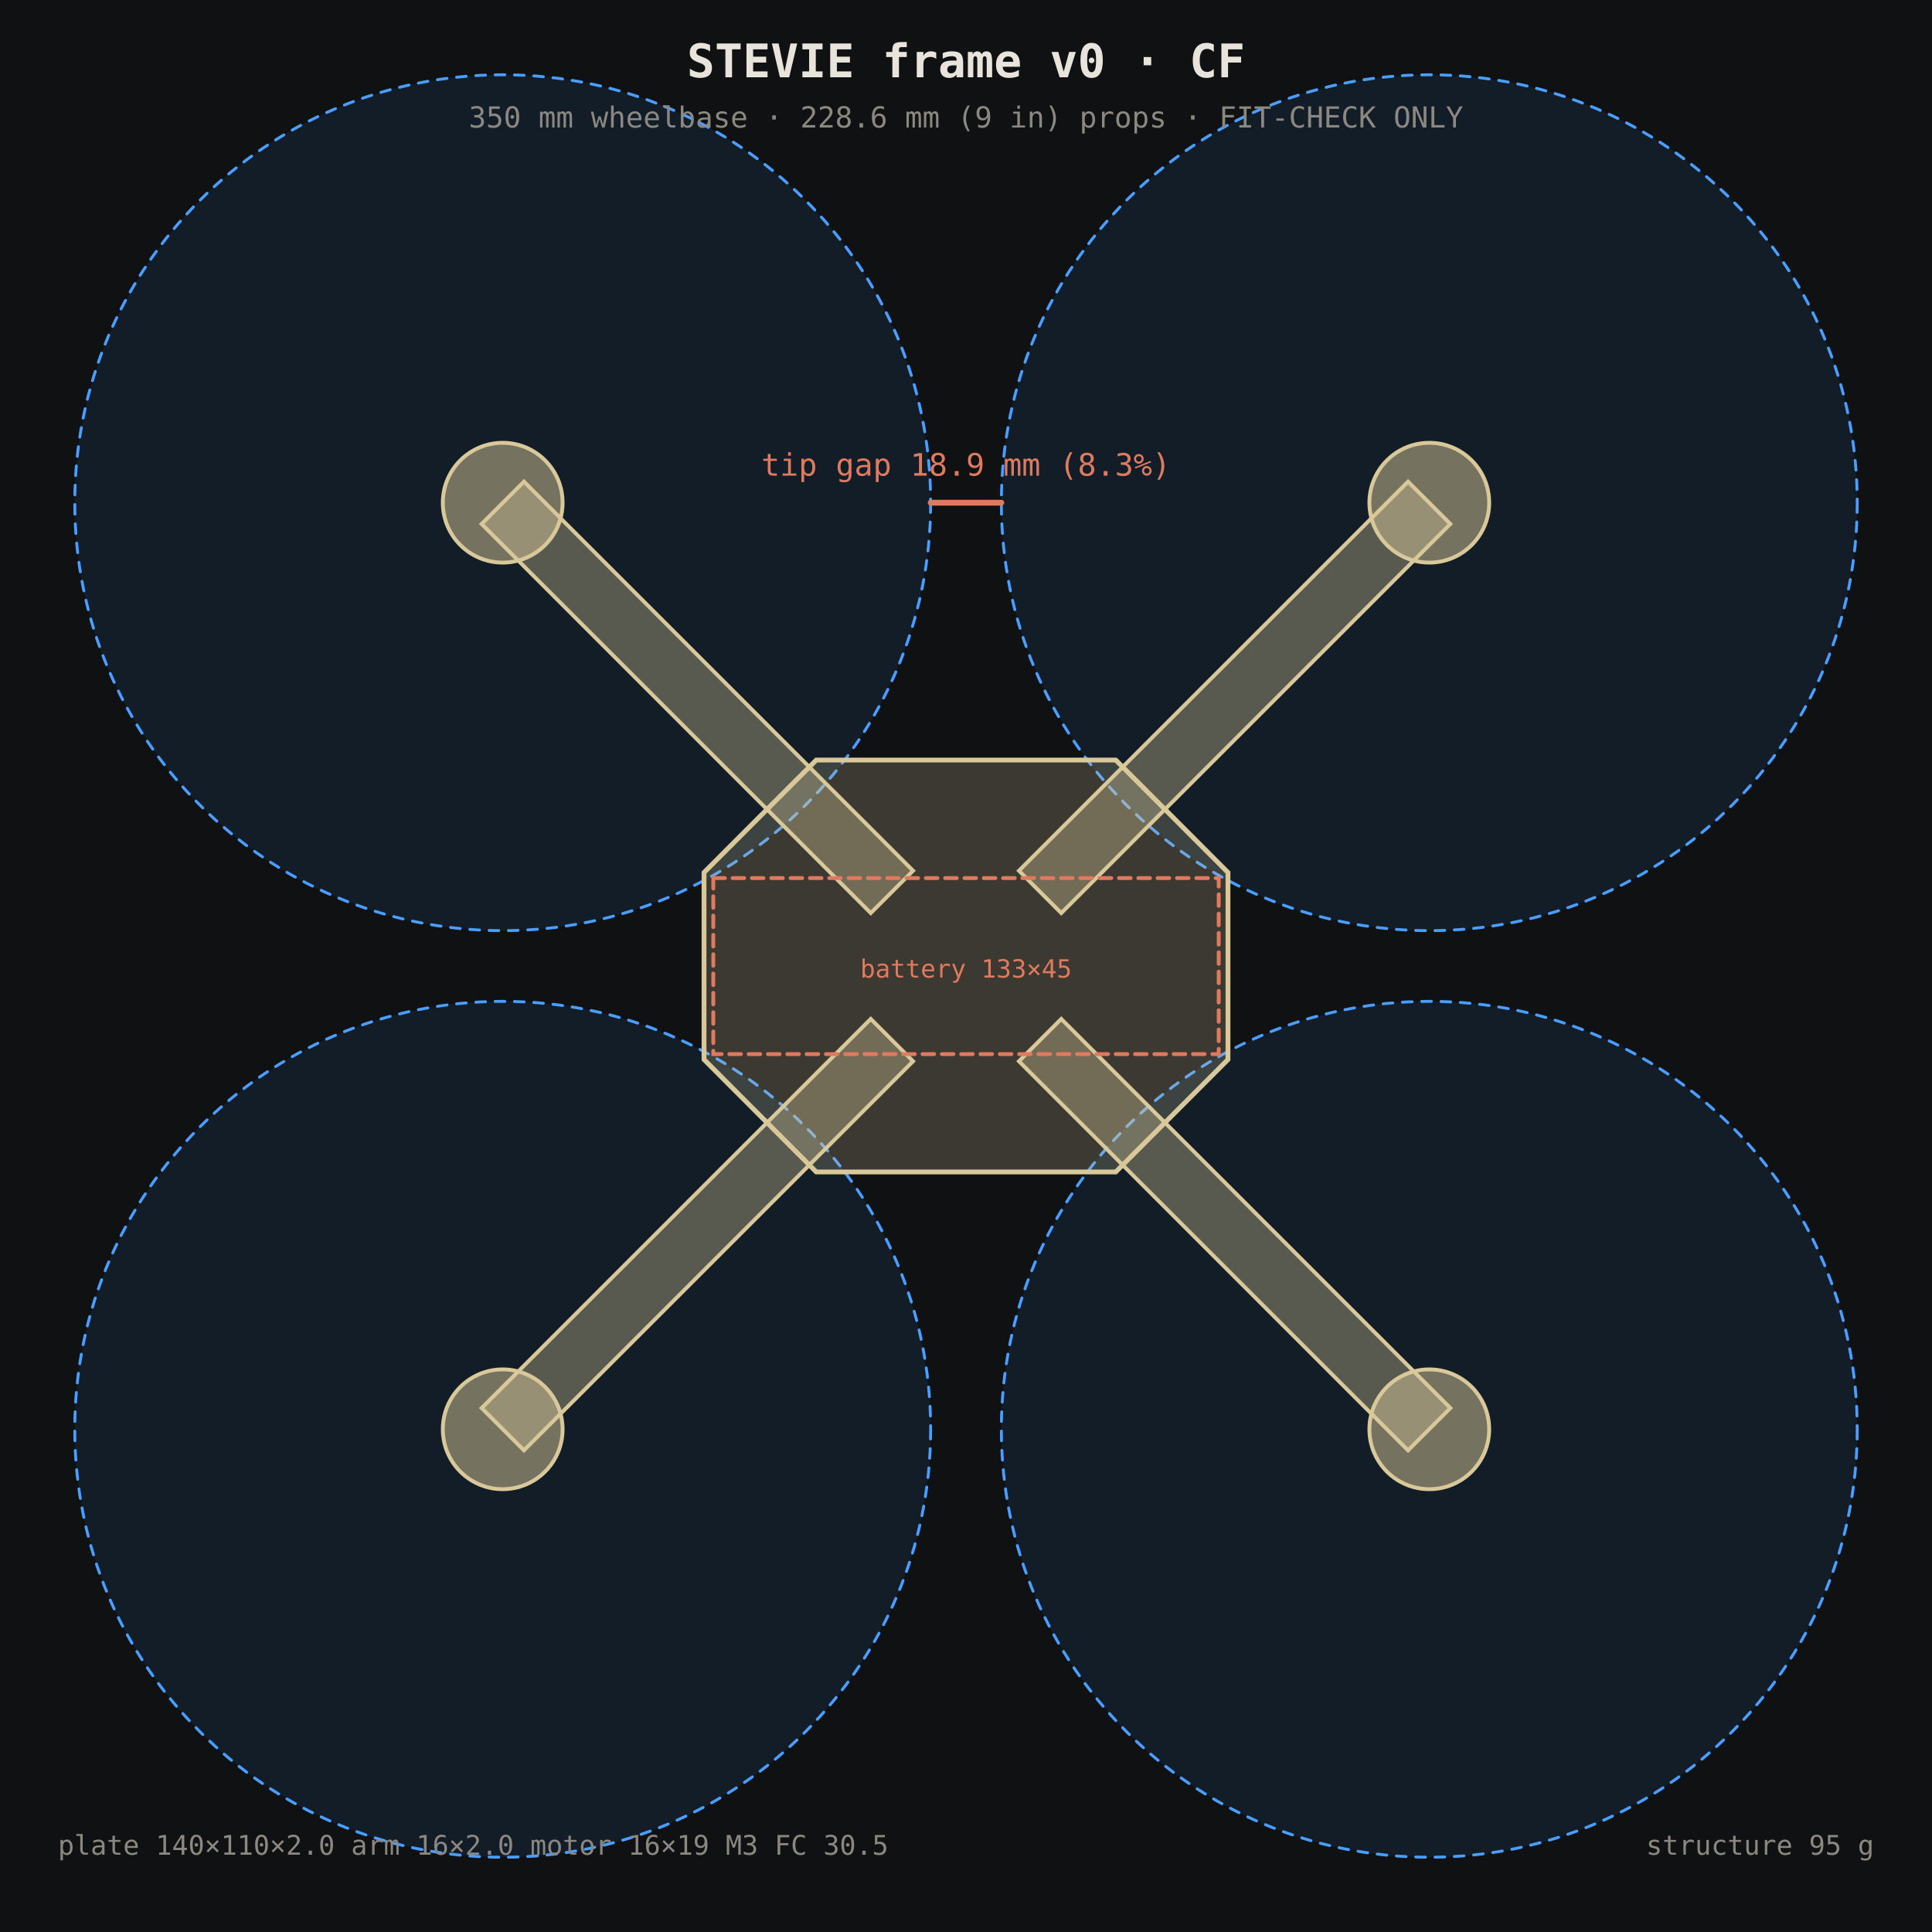
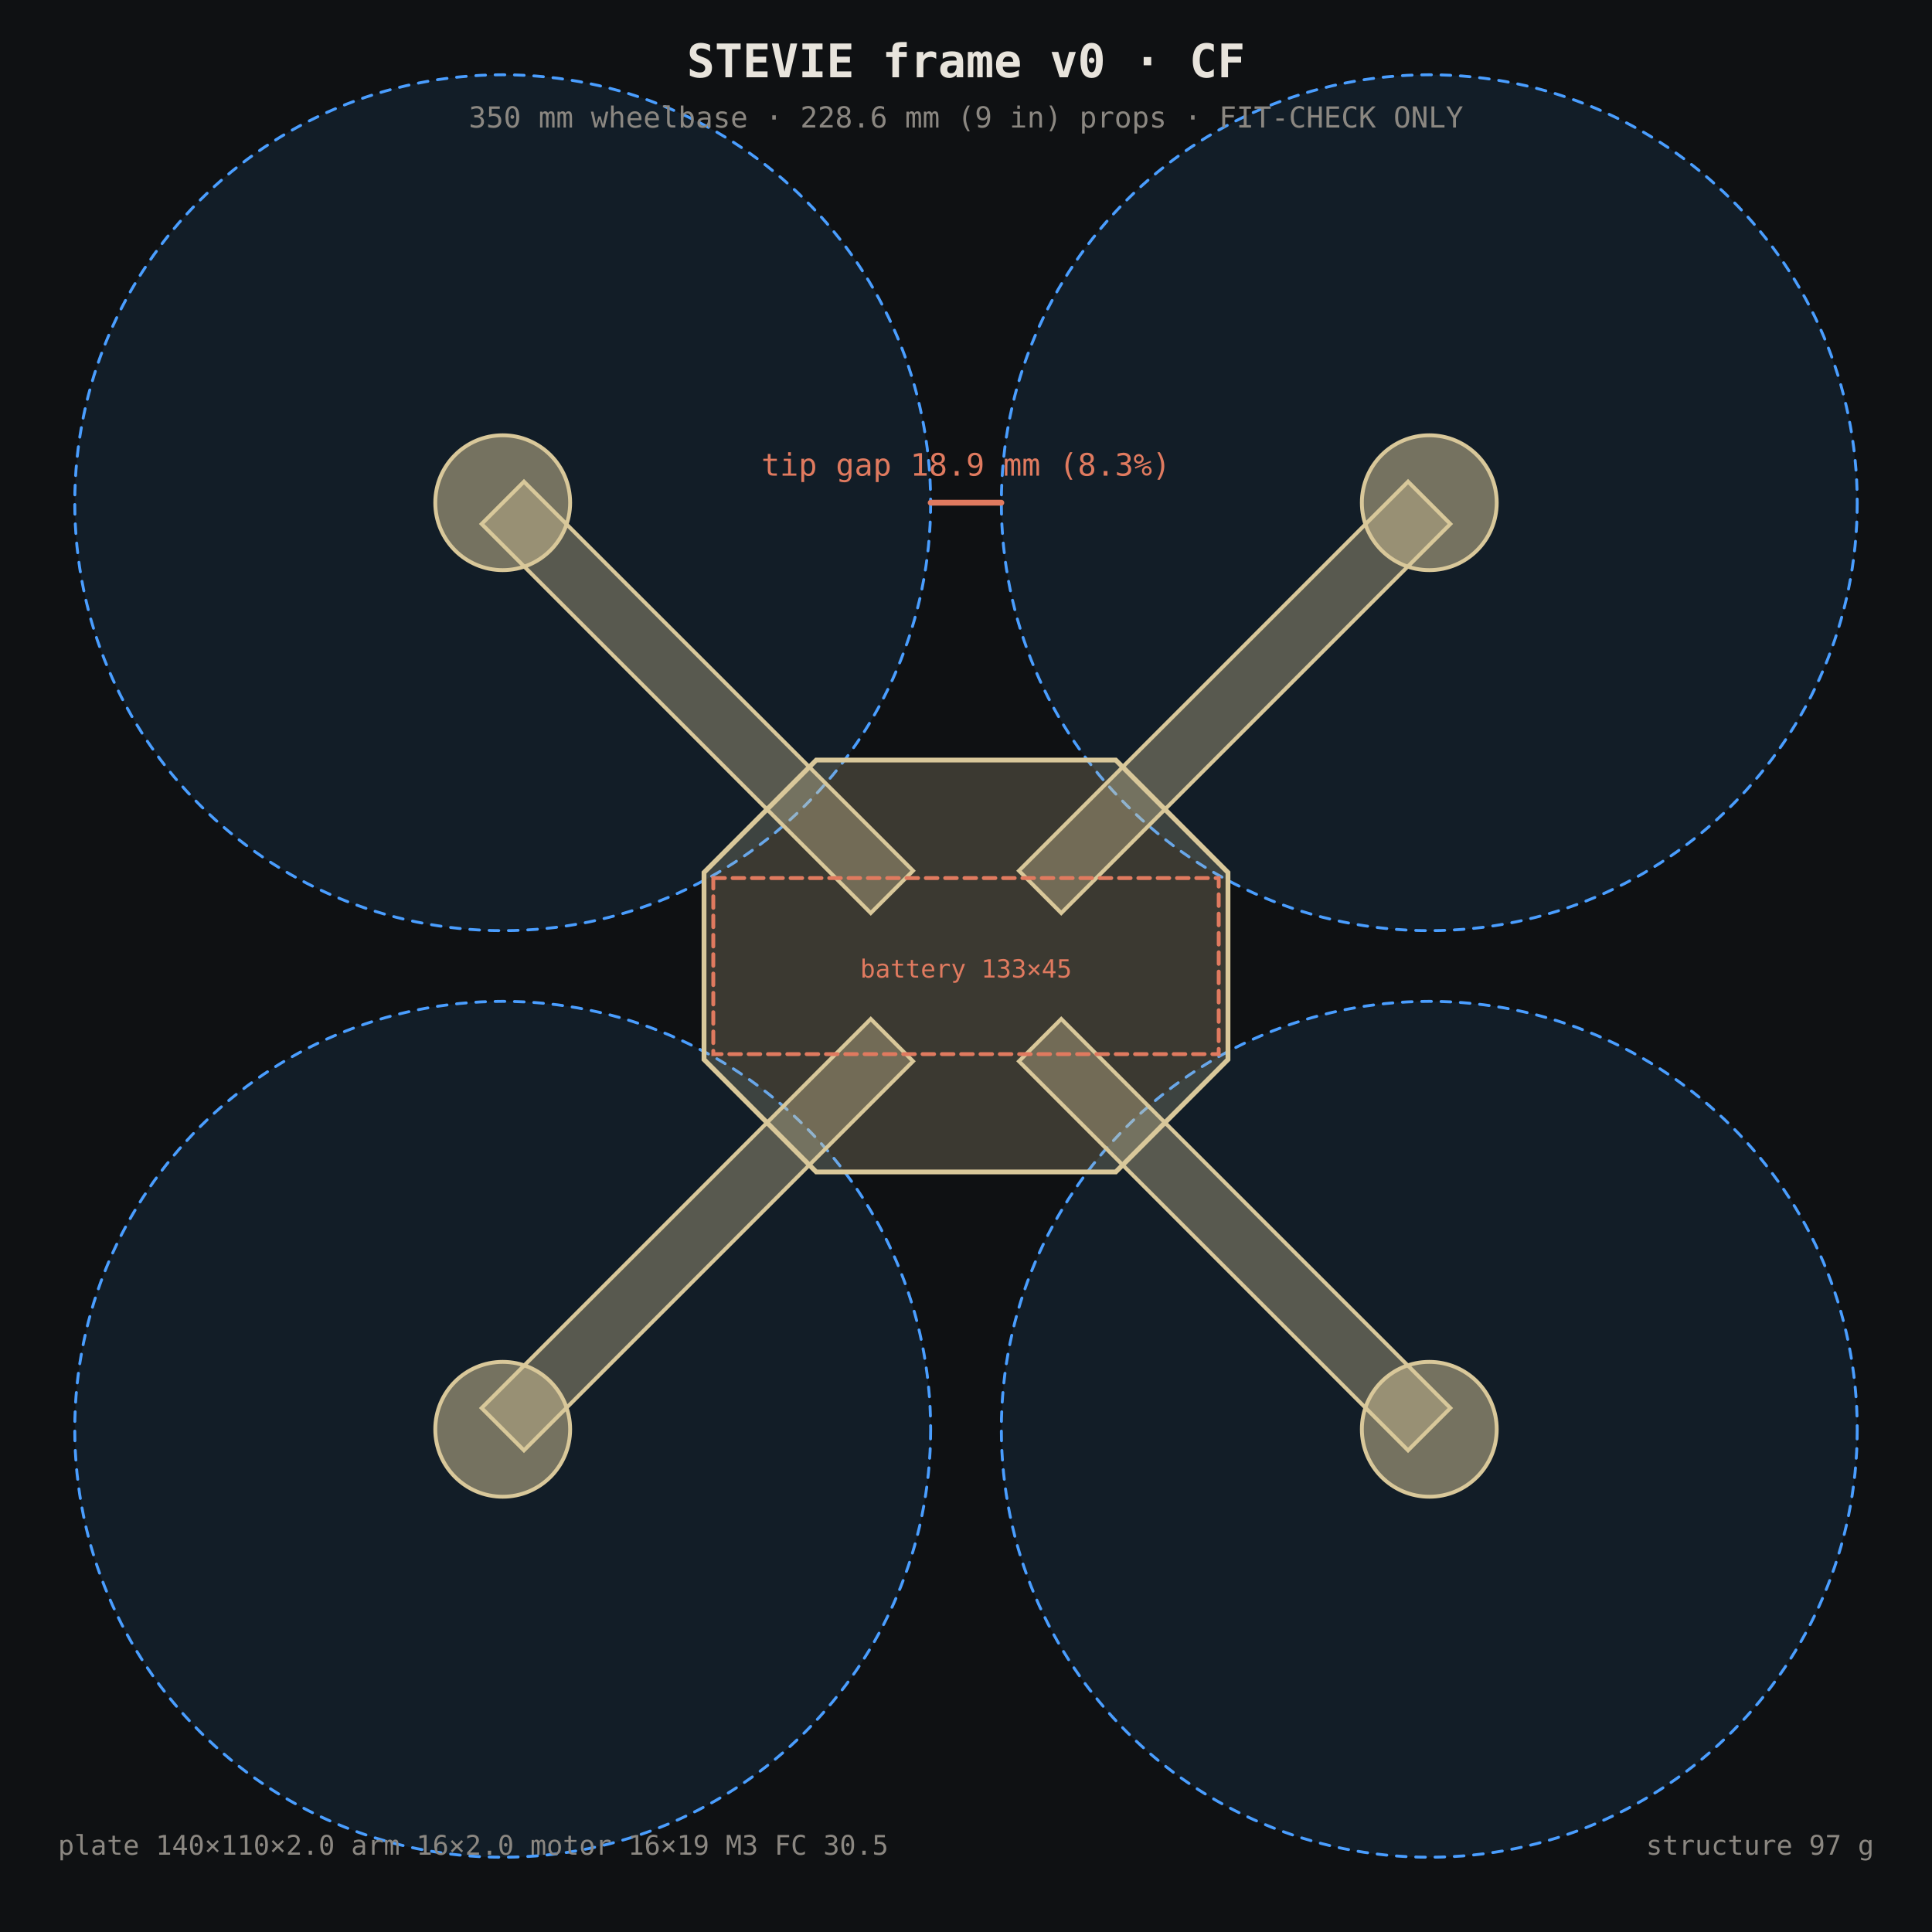
<svg xmlns="http://www.w3.org/2000/svg" viewBox="0 0 1000 1000" width="1000" height="1000">
  <rect width="1000" height="1000" fill="#0f1113" />
  <g fill="none" stroke-linecap="round">
    <circle cx="739.8" cy="260.2" r="221.5" fill="#2b6cb0" fill-opacity="0.13" stroke="#4a9eff" stroke-width="1.5" stroke-dasharray="5 5" />
    <circle cx="260.2" cy="260.2" r="221.5" fill="#2b6cb0" fill-opacity="0.13" stroke="#4a9eff" stroke-width="1.5" stroke-dasharray="5 5" />
    <circle cx="260.2" cy="739.8" r="221.5" fill="#2b6cb0" fill-opacity="0.13" stroke="#4a9eff" stroke-width="1.5" stroke-dasharray="5 5" />
    <circle cx="739.8" cy="739.8" r="221.5" fill="#2b6cb0" fill-opacity="0.13" stroke="#4a9eff" stroke-width="1.5" stroke-dasharray="5 5" />
    <polygon points="422.5,606.6 577.5,606.6 635.6,548.4 635.6,451.6 577.5,393.4 422.5,393.4 364.4,451.6 364.4,548.4" fill="#d9c89a" fill-opacity="0.22" stroke="#d9c89a" stroke-width="2.5" />
    <polygon points="549.3,472.6 750.7,271.2 728.8,249.3 527.4,450.7" fill="#d9c89a" fill-opacity="0.35" stroke="#d9c89a" stroke-width="2" />
-     <circle cx="739.8" cy="260.2" r="31.0" fill="#d9c89a" fill-opacity="0.5" stroke="#d9c89a" stroke-width="2" />
+     <circle cx="739.8" cy="260.2" r="34.9" fill="#d9c89a" fill-opacity="0.5" stroke="#d9c89a" stroke-width="2" />
    <polygon points="472.6,450.7 271.2,249.3 249.3,271.2 450.7,472.6" fill="#d9c89a" fill-opacity="0.35" stroke="#d9c89a" stroke-width="2" />
-     <circle cx="260.2" cy="260.2" r="31.0" fill="#d9c89a" fill-opacity="0.5" stroke="#d9c89a" stroke-width="2" />
+     <circle cx="260.2" cy="260.2" r="34.9" fill="#d9c89a" fill-opacity="0.5" stroke="#d9c89a" stroke-width="2" />
    <polygon points="450.7,527.4 249.3,728.8 271.2,750.7 472.6,549.3" fill="#d9c89a" fill-opacity="0.35" stroke="#d9c89a" stroke-width="2" />
-     <circle cx="260.2" cy="739.8" r="31.0" fill="#d9c89a" fill-opacity="0.5" stroke="#d9c89a" stroke-width="2" />
+     <circle cx="260.2" cy="739.8" r="34.9" fill="#d9c89a" fill-opacity="0.5" stroke="#d9c89a" stroke-width="2" />
    <polygon points="527.4,549.3 728.8,750.7 750.7,728.8 549.3,527.4" fill="#d9c89a" fill-opacity="0.35" stroke="#d9c89a" stroke-width="2" />
-     <circle cx="739.8" cy="739.8" r="31.0" fill="#d9c89a" fill-opacity="0.5" stroke="#d9c89a" stroke-width="2" />
+     <circle cx="739.8" cy="739.8" r="34.9" fill="#d9c89a" fill-opacity="0.5" stroke="#d9c89a" stroke-width="2" />
    <rect x="369.2" y="454.5" width="261.6" height="91.1" fill="none" stroke="#e07a5f" stroke-width="2" stroke-dasharray="6 4" />
    <line x1="481.7" y1="260.2" x2="518.3" y2="260.2" stroke="#e07a5f" stroke-width="3" />
  </g>
  <text x="500.0" y="40.0" font-family="Menlo,Consolas,monospace" font-size="24" fill="#e8e4dc" text-anchor="middle" font-weight="600">STEVIE frame v0 · CF</text>
  <text x="500.0" y="66.0" font-family="Menlo,Consolas,monospace" font-size="15" fill="#8b8781" text-anchor="middle" font-weight="400">350 mm wheelbase · 228.6 mm (9 in) props · FIT-CHECK ONLY</text>
  <text x="500.0" y="246.2" font-family="Menlo,Consolas,monospace" font-size="16" fill="#e07a5f" text-anchor="middle" font-weight="400">tip gap 18.9 mm (8.3%)</text>
  <text x="500.0" y="506.0" font-family="Menlo,Consolas,monospace" font-size="13" fill="#e07a5f" text-anchor="middle" font-weight="400">battery 133×45</text>
  <text x="30.0" y="960.0" font-family="Menlo,Consolas,monospace" font-size="14" fill="#8b8781" text-anchor="start" font-weight="400">plate 140×110×2.0  arm 16×2.0  motor 16×19 M3  FC 30.5</text>
-   <text x="970.0" y="960.0" font-family="Menlo,Consolas,monospace" font-size="14" fill="#8b8781" text-anchor="end" font-weight="400">structure 95 g</text>
+   <text x="970.0" y="960.0" font-family="Menlo,Consolas,monospace" font-size="14" fill="#8b8781" text-anchor="end" font-weight="400">structure 97 g</text>
</svg>
